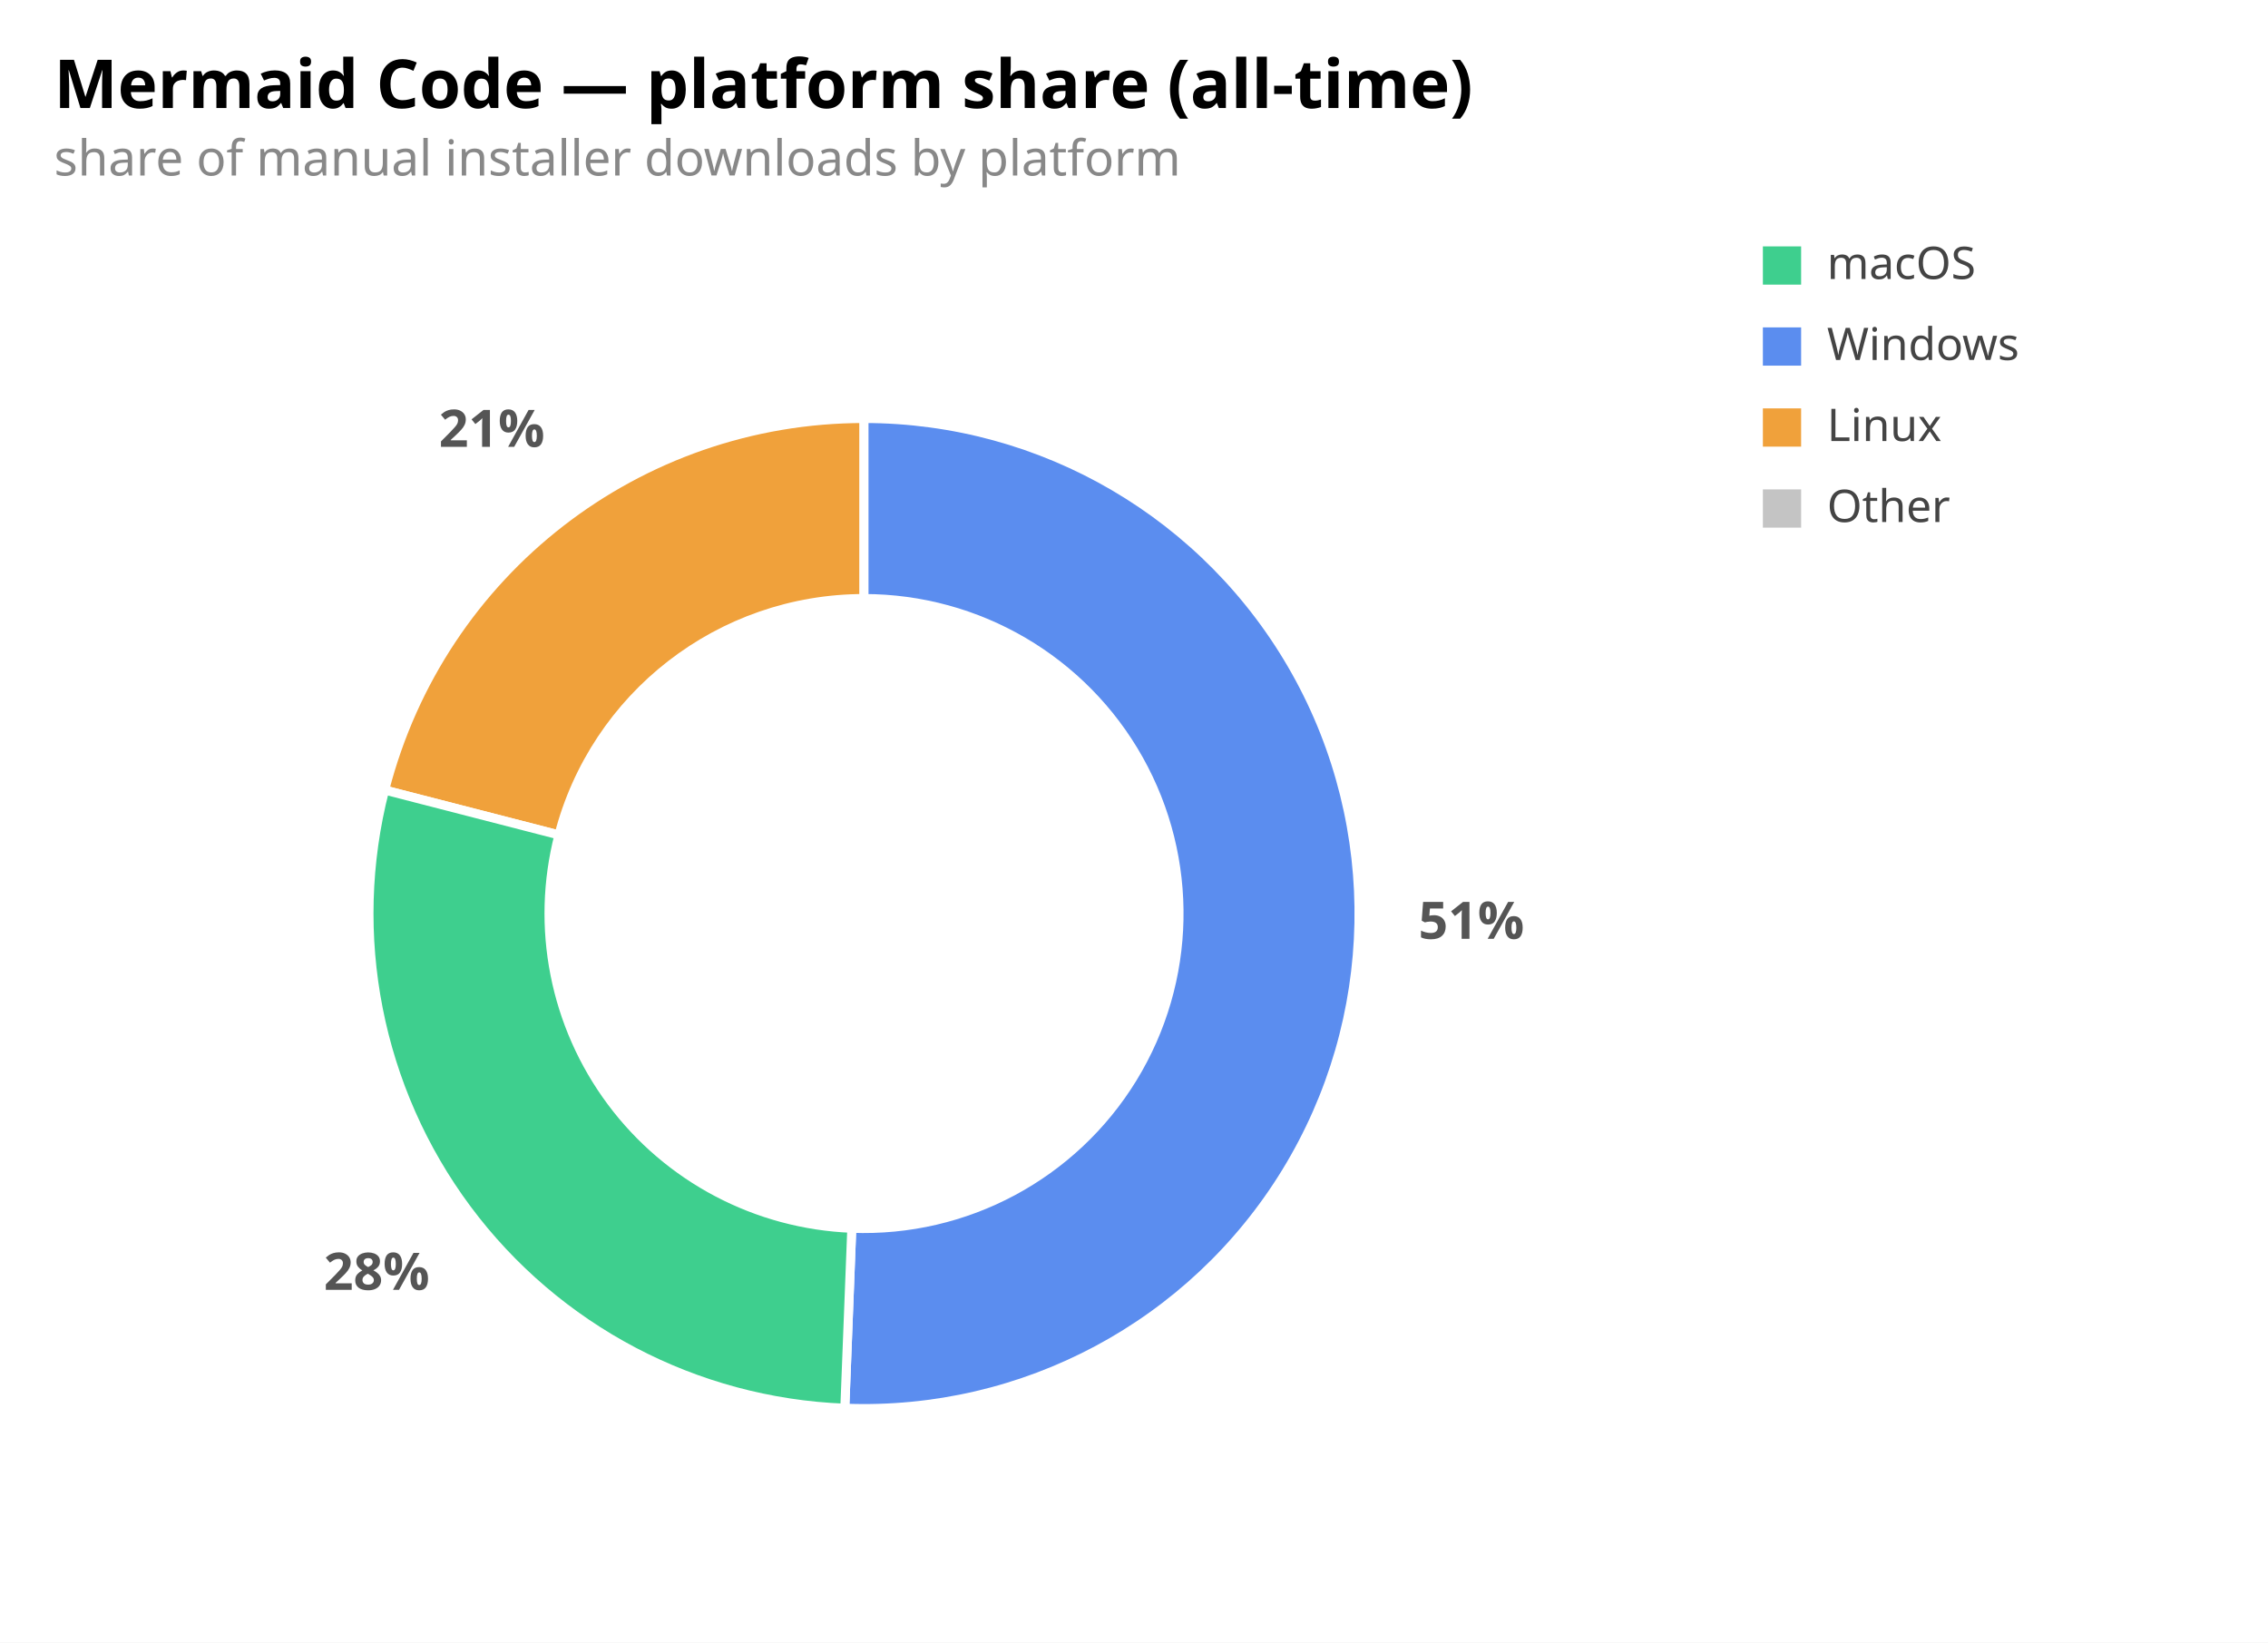
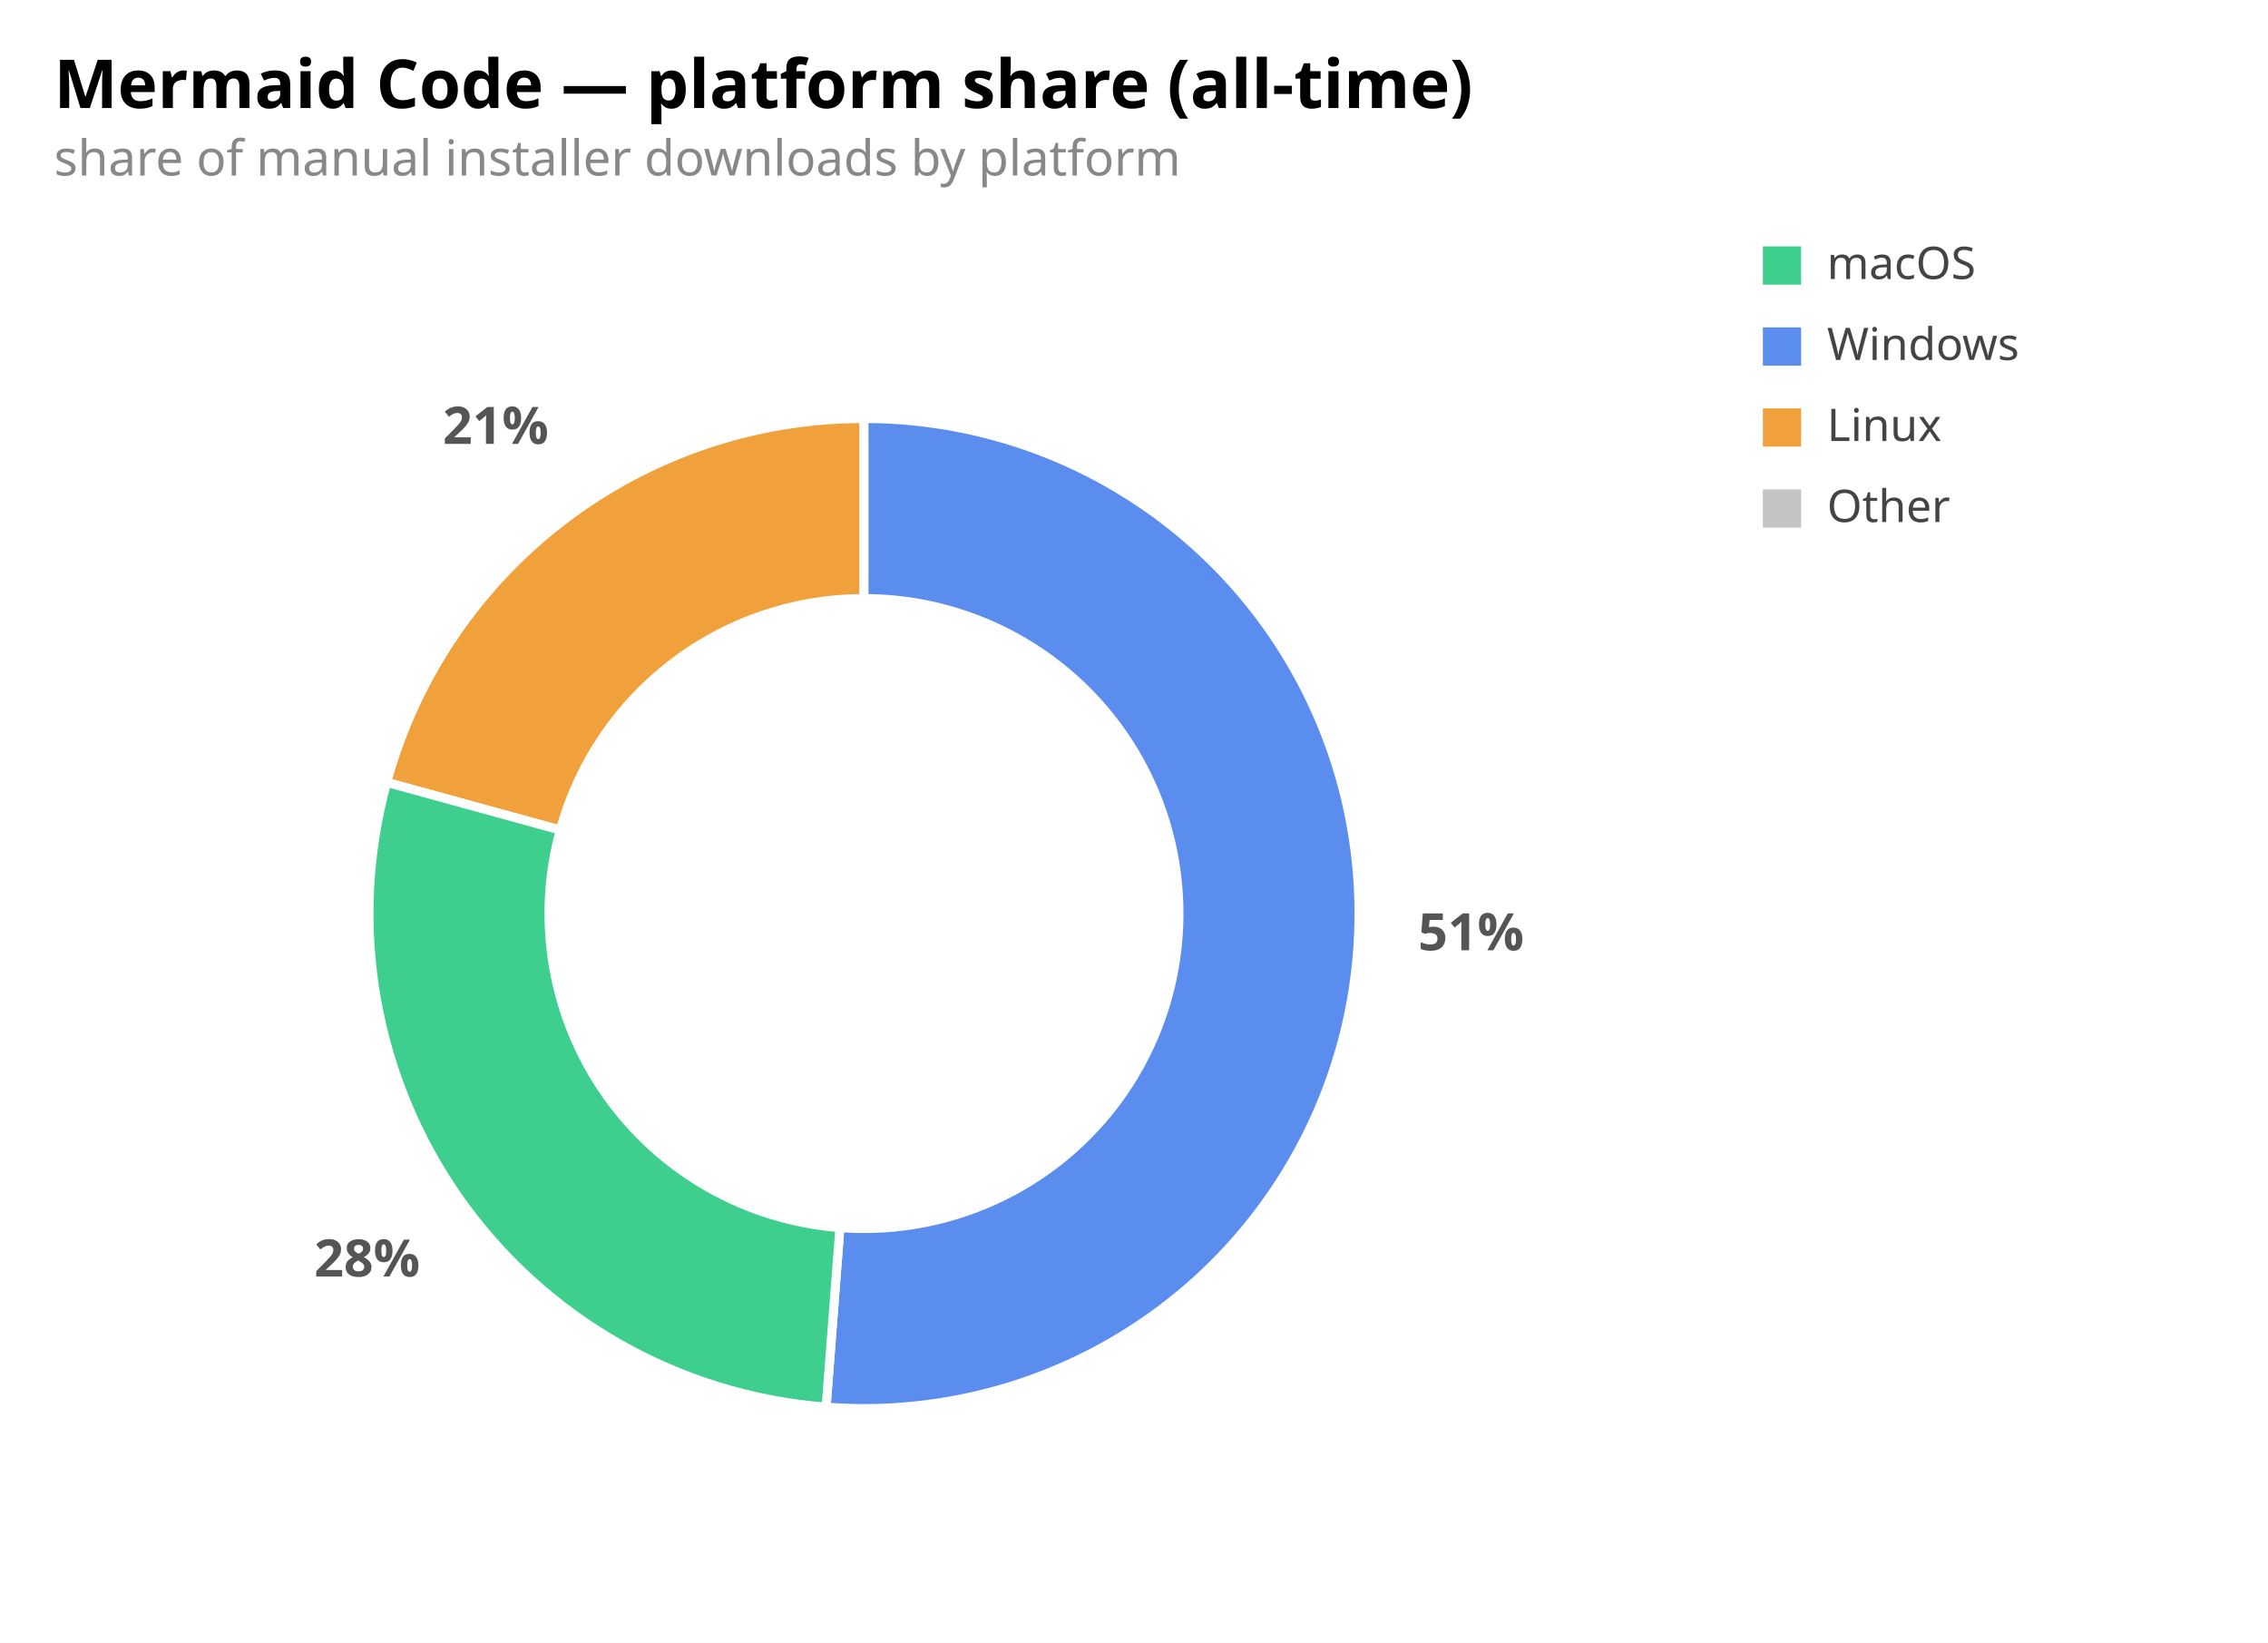
<svg xmlns="http://www.w3.org/2000/svg" version="1.1" class="marks" width="504" height="365" viewBox="0 0 504 365">
  <rect width="504" height="365" fill="white" />
  <g fill="none" stroke-miterlimit="4" transform="translate(12,53)">
    <g class="mark-group role-frame root" role="graphics-object" aria-roledescription="group mark container">
      <g transform="translate(0,0)">
        <path class="background" aria-hidden="true" d="M0,0h360v300h-360Z" />
        <g>
          <g class="mark-arc role-mark layer_0_marks" role="graphics-object" aria-roledescription="arc mark container">
-             <path aria-label="downloads: 17; platform: Linux" role="graphics-symbol" aria-roledescription="arc mark" transform="translate(180,150)" d="M0,-110A110,110,0,0,0,-106.523,-27.439L-67.787,-17.461A70,70,0,0,1,0,-70Z" fill="#f0a13b" stroke="white" stroke-width="2" />
-             <path aria-label="downloads: 41; platform: Windows" role="graphics-symbol" aria-roledescription="arc mark" transform="translate(180,150)" d="M-4.265,109.917A110,110,0,1,0,0,-110L0,-70A70,70,0,1,1,-2.714,69.947Z" fill="#5b8def" stroke="white" stroke-width="2" />
-             <path aria-label="downloads: 23; platform: macOS" role="graphics-symbol" aria-roledescription="arc mark" transform="translate(180,150)" d="M-106.523,-27.439A110,110,0,0,0,-4.265,109.917L-2.714,69.947A70,70,0,0,1,-67.787,-17.461Z" fill="#3ecf8e" stroke="white" stroke-width="2" />
+             <path aria-label="downloads: 17; platform: Linux" role="graphics-symbol" aria-roledescription="arc mark" transform="translate(180,150)" d="M0,-110A110,110,0,0,0,-106.068,-29.148L-67.498,-18.549A70,70,0,0,1,0,-70Z" fill="#f0a13b" stroke="white" stroke-width="2" />
+             <path aria-label="downloads: 42; platform: Windows" role="graphics-symbol" aria-roledescription="arc mark" transform="translate(180,150)" d="M-8.42,109.677A110,110,0,1,0,0,-110L0,-70A70,70,0,1,1,-5.358,69.795Z" fill="#5b8def" stroke="white" stroke-width="2" />
+             <path aria-label="downloads: 23; platform: macOS" role="graphics-symbol" aria-roledescription="arc mark" transform="translate(180,150)" d="M-106.068,-29.148A110,110,0,0,0,-8.42,109.677L-5.358,69.795A70,70,0,0,1,-67.498,-18.549Z" fill="#3ecf8e" stroke="white" stroke-width="2" />
          </g>
          <g class="mark-text role-mark layer_1_marks" role="graphics-object" aria-roledescription="text mark container">
-             <text aria-label="downloads: 17; platform: Linux; frac: 21%" role="graphics-symbol" aria-roledescription="text mark" text-anchor="middle" transform="translate(97.29893,46.29699)" font-family="sans-serif" font-size="11.5px" font-weight="600" fill="#555" opacity="1">21%</text>
-             <text aria-label="downloads: 41; platform: Windows; frac: 51%" role="graphics-symbol" aria-roledescription="text mark" text-anchor="middle" transform="translate(314.9746,155.6178)" font-family="sans-serif" font-size="11.5px" font-weight="600" fill="#555" opacity="1">51%</text>
-             <text aria-label="downloads: 23; platform: macOS; frac: 28%" role="graphics-symbol" aria-roledescription="text mark" text-anchor="middle" transform="translate(71.71337,233.6164)" font-family="sans-serif" font-size="11.5px" font-weight="600" fill="#555" opacity="1">28%</text>
+             <text aria-label="downloads: 17; platform: Linux; frac: 21%" role="graphics-symbol" aria-roledescription="text mark" text-anchor="middle" transform="translate(98.15957,45.63546)" font-family="sans-serif" font-size="11.5px" font-weight="600" fill="#555" opacity="1">21%</text>
+             <text aria-label="downloads: 42; platform: Windows; frac: 51%" role="graphics-symbol" aria-roledescription="text mark" text-anchor="middle" transform="translate(314.9009,158.1709)" font-family="sans-serif" font-size="11.5px" font-weight="600" fill="#555" opacity="1">51%</text>
+             <text aria-label="downloads: 23; platform: macOS; frac: 28%" role="graphics-symbol" aria-roledescription="text mark" text-anchor="middle" transform="translate(69.57954,230.668)" font-family="sans-serif" font-size="11.5px" font-weight="600" fill="#555" opacity="1">28%</text>
          </g>
          <g class="mark-group role-legend" role="graphics-symbol" aria-roledescription="legend" aria-label="Symbol legend for fill color with 4 values: macOS, Windows, Linux, Other">
            <g transform="translate(378,0)">
              <path class="background" aria-hidden="true" d="M0,0h72v68h-72Z" pointer-events="none" />
              <g>
                <g class="mark-group role-legend-entry">
                  <g transform="translate(0,0)">
                    <path class="background" aria-hidden="true" d="M0,0h0v0h0Z" pointer-events="none" />
                    <g>
                      <g class="mark-group role-scope" role="graphics-object" aria-roledescription="group mark container">
                        <g transform="translate(0,0)">
                          <path class="background" aria-hidden="true" d="M0,0h72v14h-72Z" pointer-events="none" opacity="1" />
                          <g>
                            <g class="mark-symbol role-legend-symbol" pointer-events="none">
                              <path transform="translate(6,6)" d="M-5,-5h10v10h-10Z" fill="#3ecf8e" stroke="white" stroke-width="1.5" opacity="1" />
                            </g>
                            <g class="mark-text role-legend-label" pointer-events="none">
                              <text text-anchor="start" transform="translate(16,9)" font-family="sans-serif" font-size="10px" fill="#444" opacity="1">macOS</text>
                            </g>
                          </g>
                          <path class="foreground" aria-hidden="true" d="" pointer-events="none" display="none" />
                        </g>
                        <g transform="translate(0,18)">
                          <path class="background" aria-hidden="true" d="M0,0h72v14h-72Z" pointer-events="none" opacity="1" />
                          <g>
                            <g class="mark-symbol role-legend-symbol" pointer-events="none">
                              <path transform="translate(6,6)" d="M-5,-5h10v10h-10Z" fill="#5b8def" stroke="white" stroke-width="1.5" opacity="1" />
                            </g>
                            <g class="mark-text role-legend-label" pointer-events="none">
                              <text text-anchor="start" transform="translate(16,9)" font-family="sans-serif" font-size="10px" fill="#444" opacity="1">Windows</text>
                            </g>
                          </g>
                          <path class="foreground" aria-hidden="true" d="" pointer-events="none" display="none" />
                        </g>
                        <g transform="translate(0,36)">
                          <path class="background" aria-hidden="true" d="M0,0h72v14h-72Z" pointer-events="none" opacity="1" />
                          <g>
                            <g class="mark-symbol role-legend-symbol" pointer-events="none">
                              <path transform="translate(6,6)" d="M-5,-5h10v10h-10Z" fill="#f0a13b" stroke="white" stroke-width="1.5" opacity="1" />
                            </g>
                            <g class="mark-text role-legend-label" pointer-events="none">
                              <text text-anchor="start" transform="translate(16,9)" font-family="sans-serif" font-size="10px" fill="#444" opacity="1">Linux</text>
                            </g>
                          </g>
                          <path class="foreground" aria-hidden="true" d="" pointer-events="none" display="none" />
                        </g>
                        <g transform="translate(0,54)">
                          <path class="background" aria-hidden="true" d="M0,0h72v14h-72Z" pointer-events="none" opacity="1" />
                          <g>
                            <g class="mark-symbol role-legend-symbol" pointer-events="none">
                              <path transform="translate(6,6)" d="M-5,-5h10v10h-10Z" fill="#c4c4c4" stroke="white" stroke-width="1.5" opacity="1" />
                            </g>
                            <g class="mark-text role-legend-label" pointer-events="none">
                              <text text-anchor="start" transform="translate(16,9)" font-family="sans-serif" font-size="10px" fill="#444" opacity="1">Other</text>
                            </g>
                          </g>
                          <path class="foreground" aria-hidden="true" d="" pointer-events="none" display="none" />
                        </g>
                      </g>
                    </g>
                    <path class="foreground" aria-hidden="true" d="" pointer-events="none" display="none" />
                  </g>
                </g>
              </g>
              <path class="foreground" aria-hidden="true" d="" pointer-events="none" display="none" />
            </g>
          </g>
          <g class="mark-group role-title">
            <g transform="translate(0,-41)">
              <path class="background" aria-hidden="true" d="M0,0h0v0h0Z" pointer-events="none" />
              <g>
                <g class="mark-text role-title-text" role="graphics-symbol" aria-roledescription="title" aria-label="Title text 'Mermaid Code — platform share (all-time)'" pointer-events="none">
                  <text text-anchor="start" transform="translate(0,12)" font-family="sans-serif" font-size="15px" font-weight="600" fill="#000" opacity="1">Mermaid Code — platform share (all-time)</text>
                </g>
                <g class="mark-text role-title-subtitle" role="graphics-symbol" aria-roledescription="subtitle" aria-label="Subtitle text 'share of manual installer downloads by platform'" pointer-events="none">
                  <text text-anchor="start" transform="translate(0,27)" font-family="sans-serif" font-size="11px" fill="#888" opacity="1">share of manual installer downloads by platform</text>
                </g>
              </g>
              <path class="foreground" aria-hidden="true" d="" pointer-events="none" display="none" />
            </g>
          </g>
        </g>
        <path class="foreground" aria-hidden="true" d="" display="none" />
      </g>
    </g>
  </g>
</svg>
